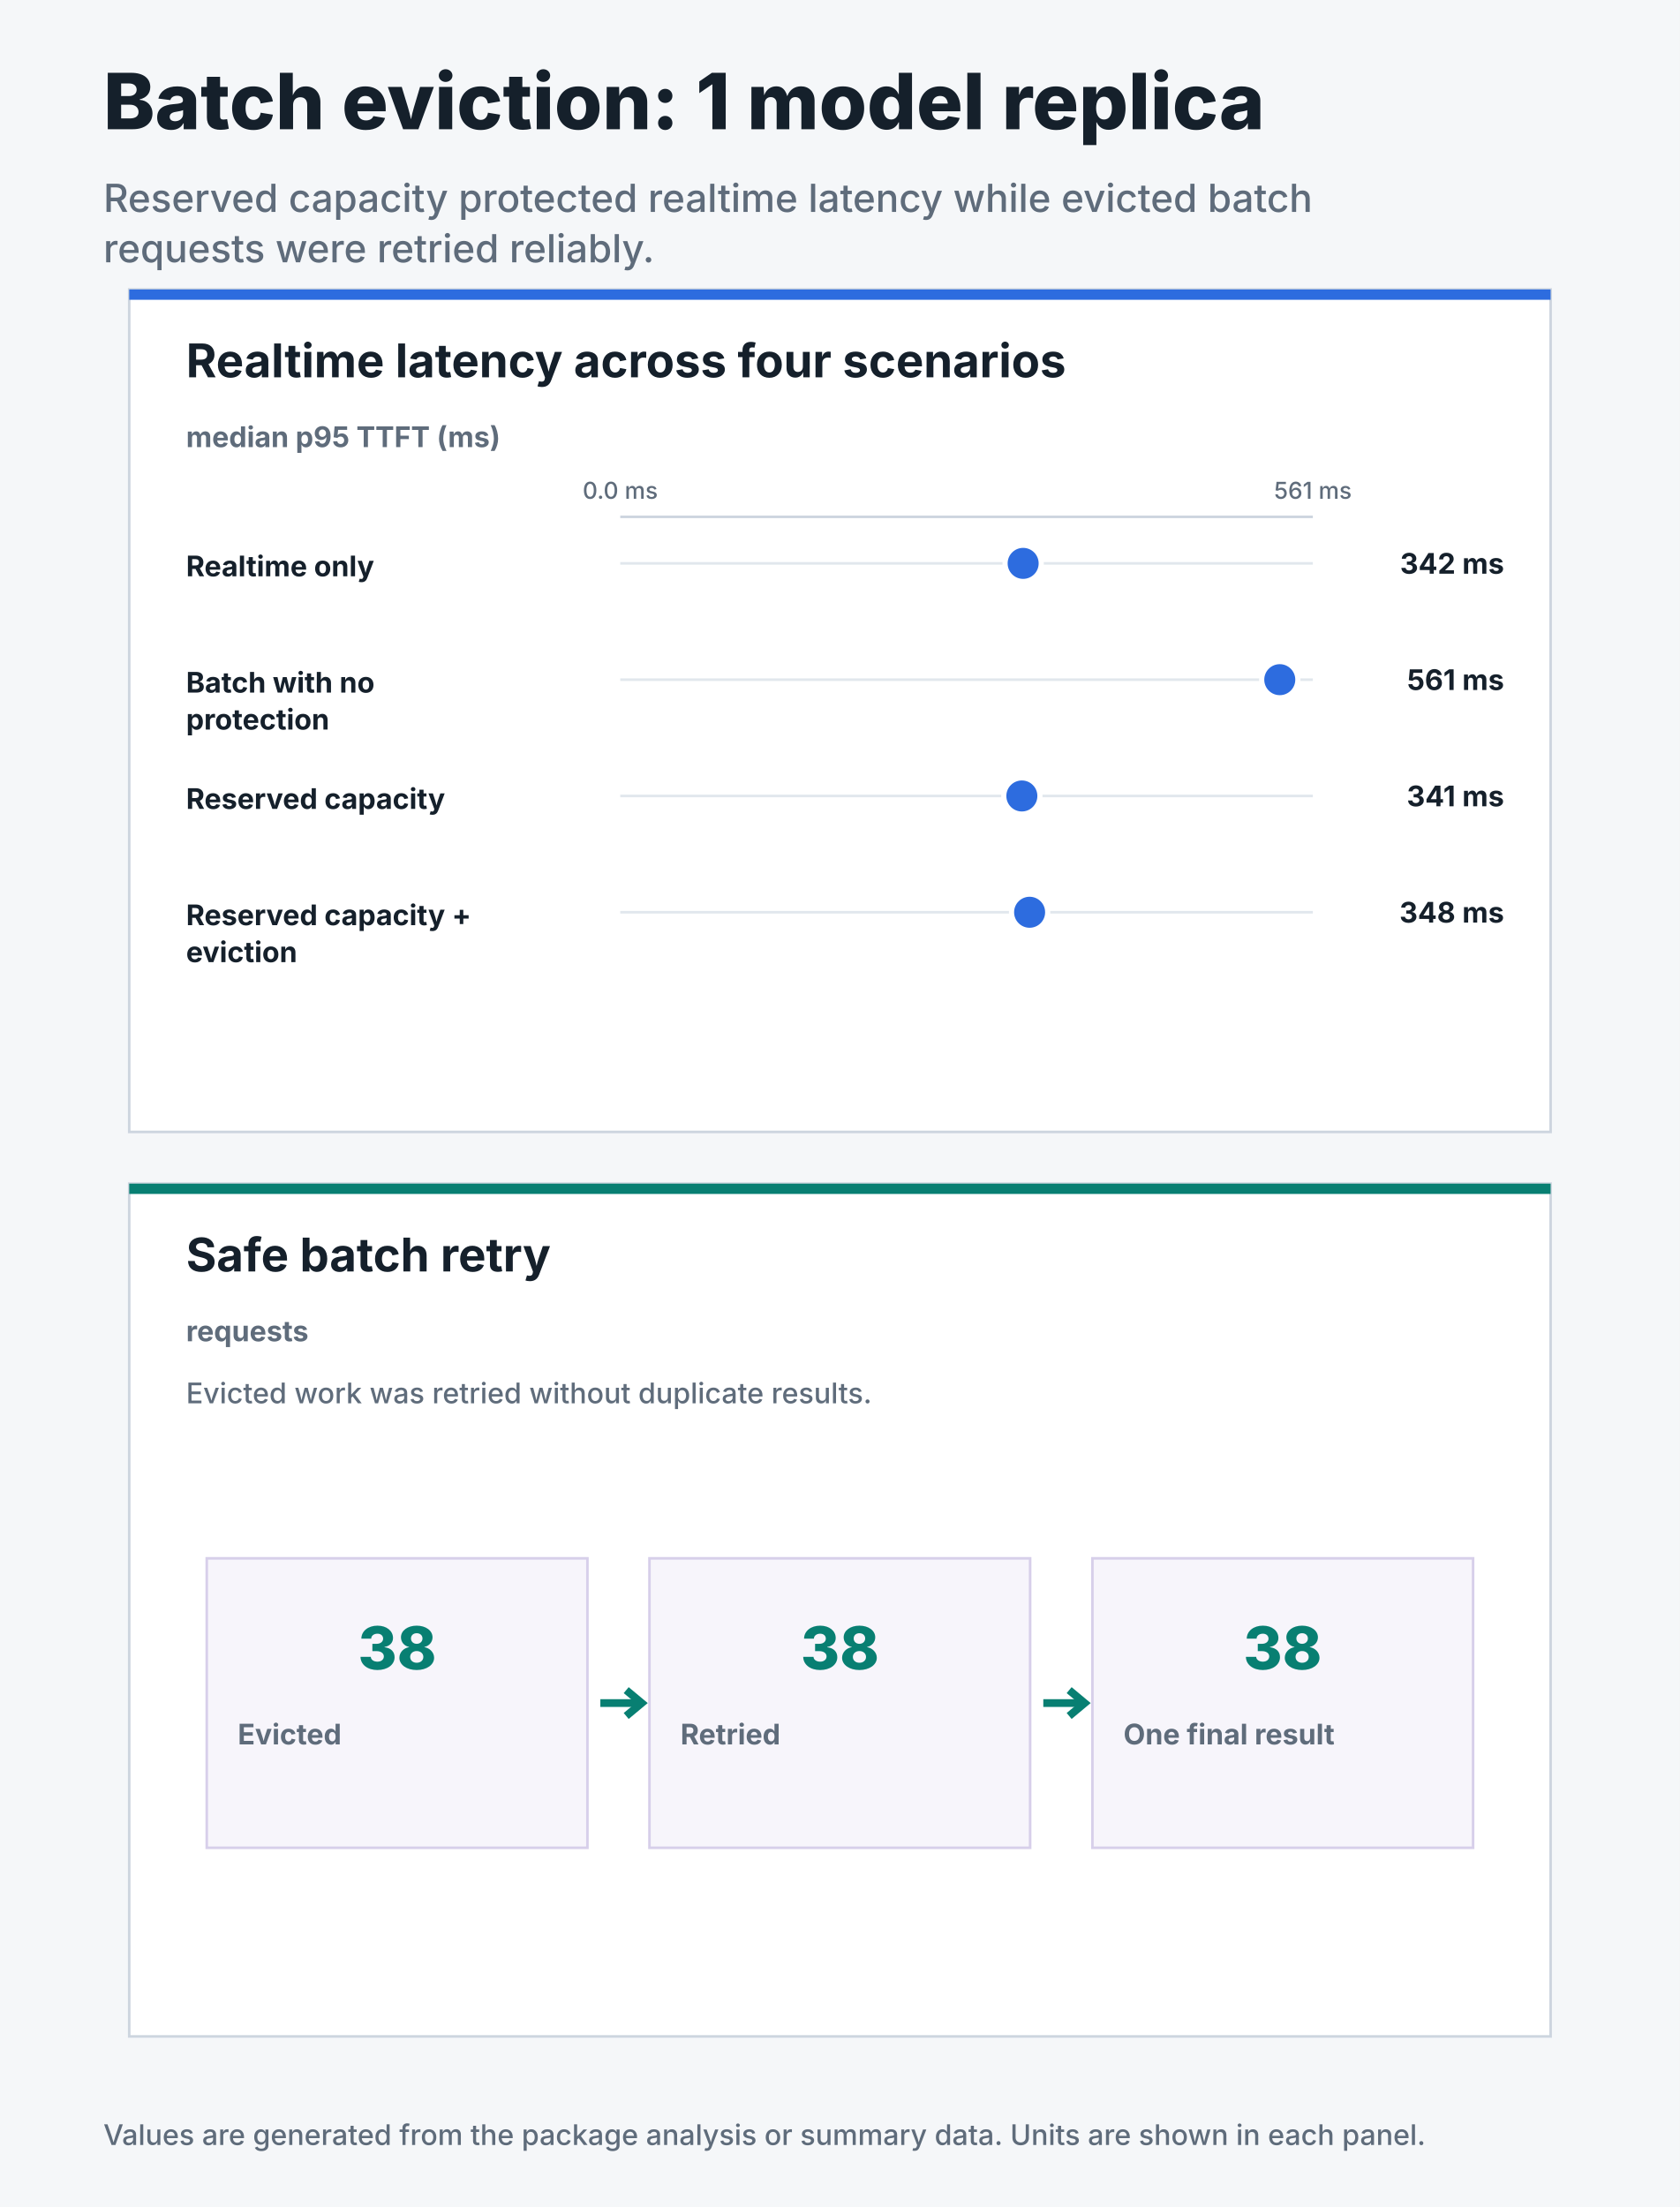
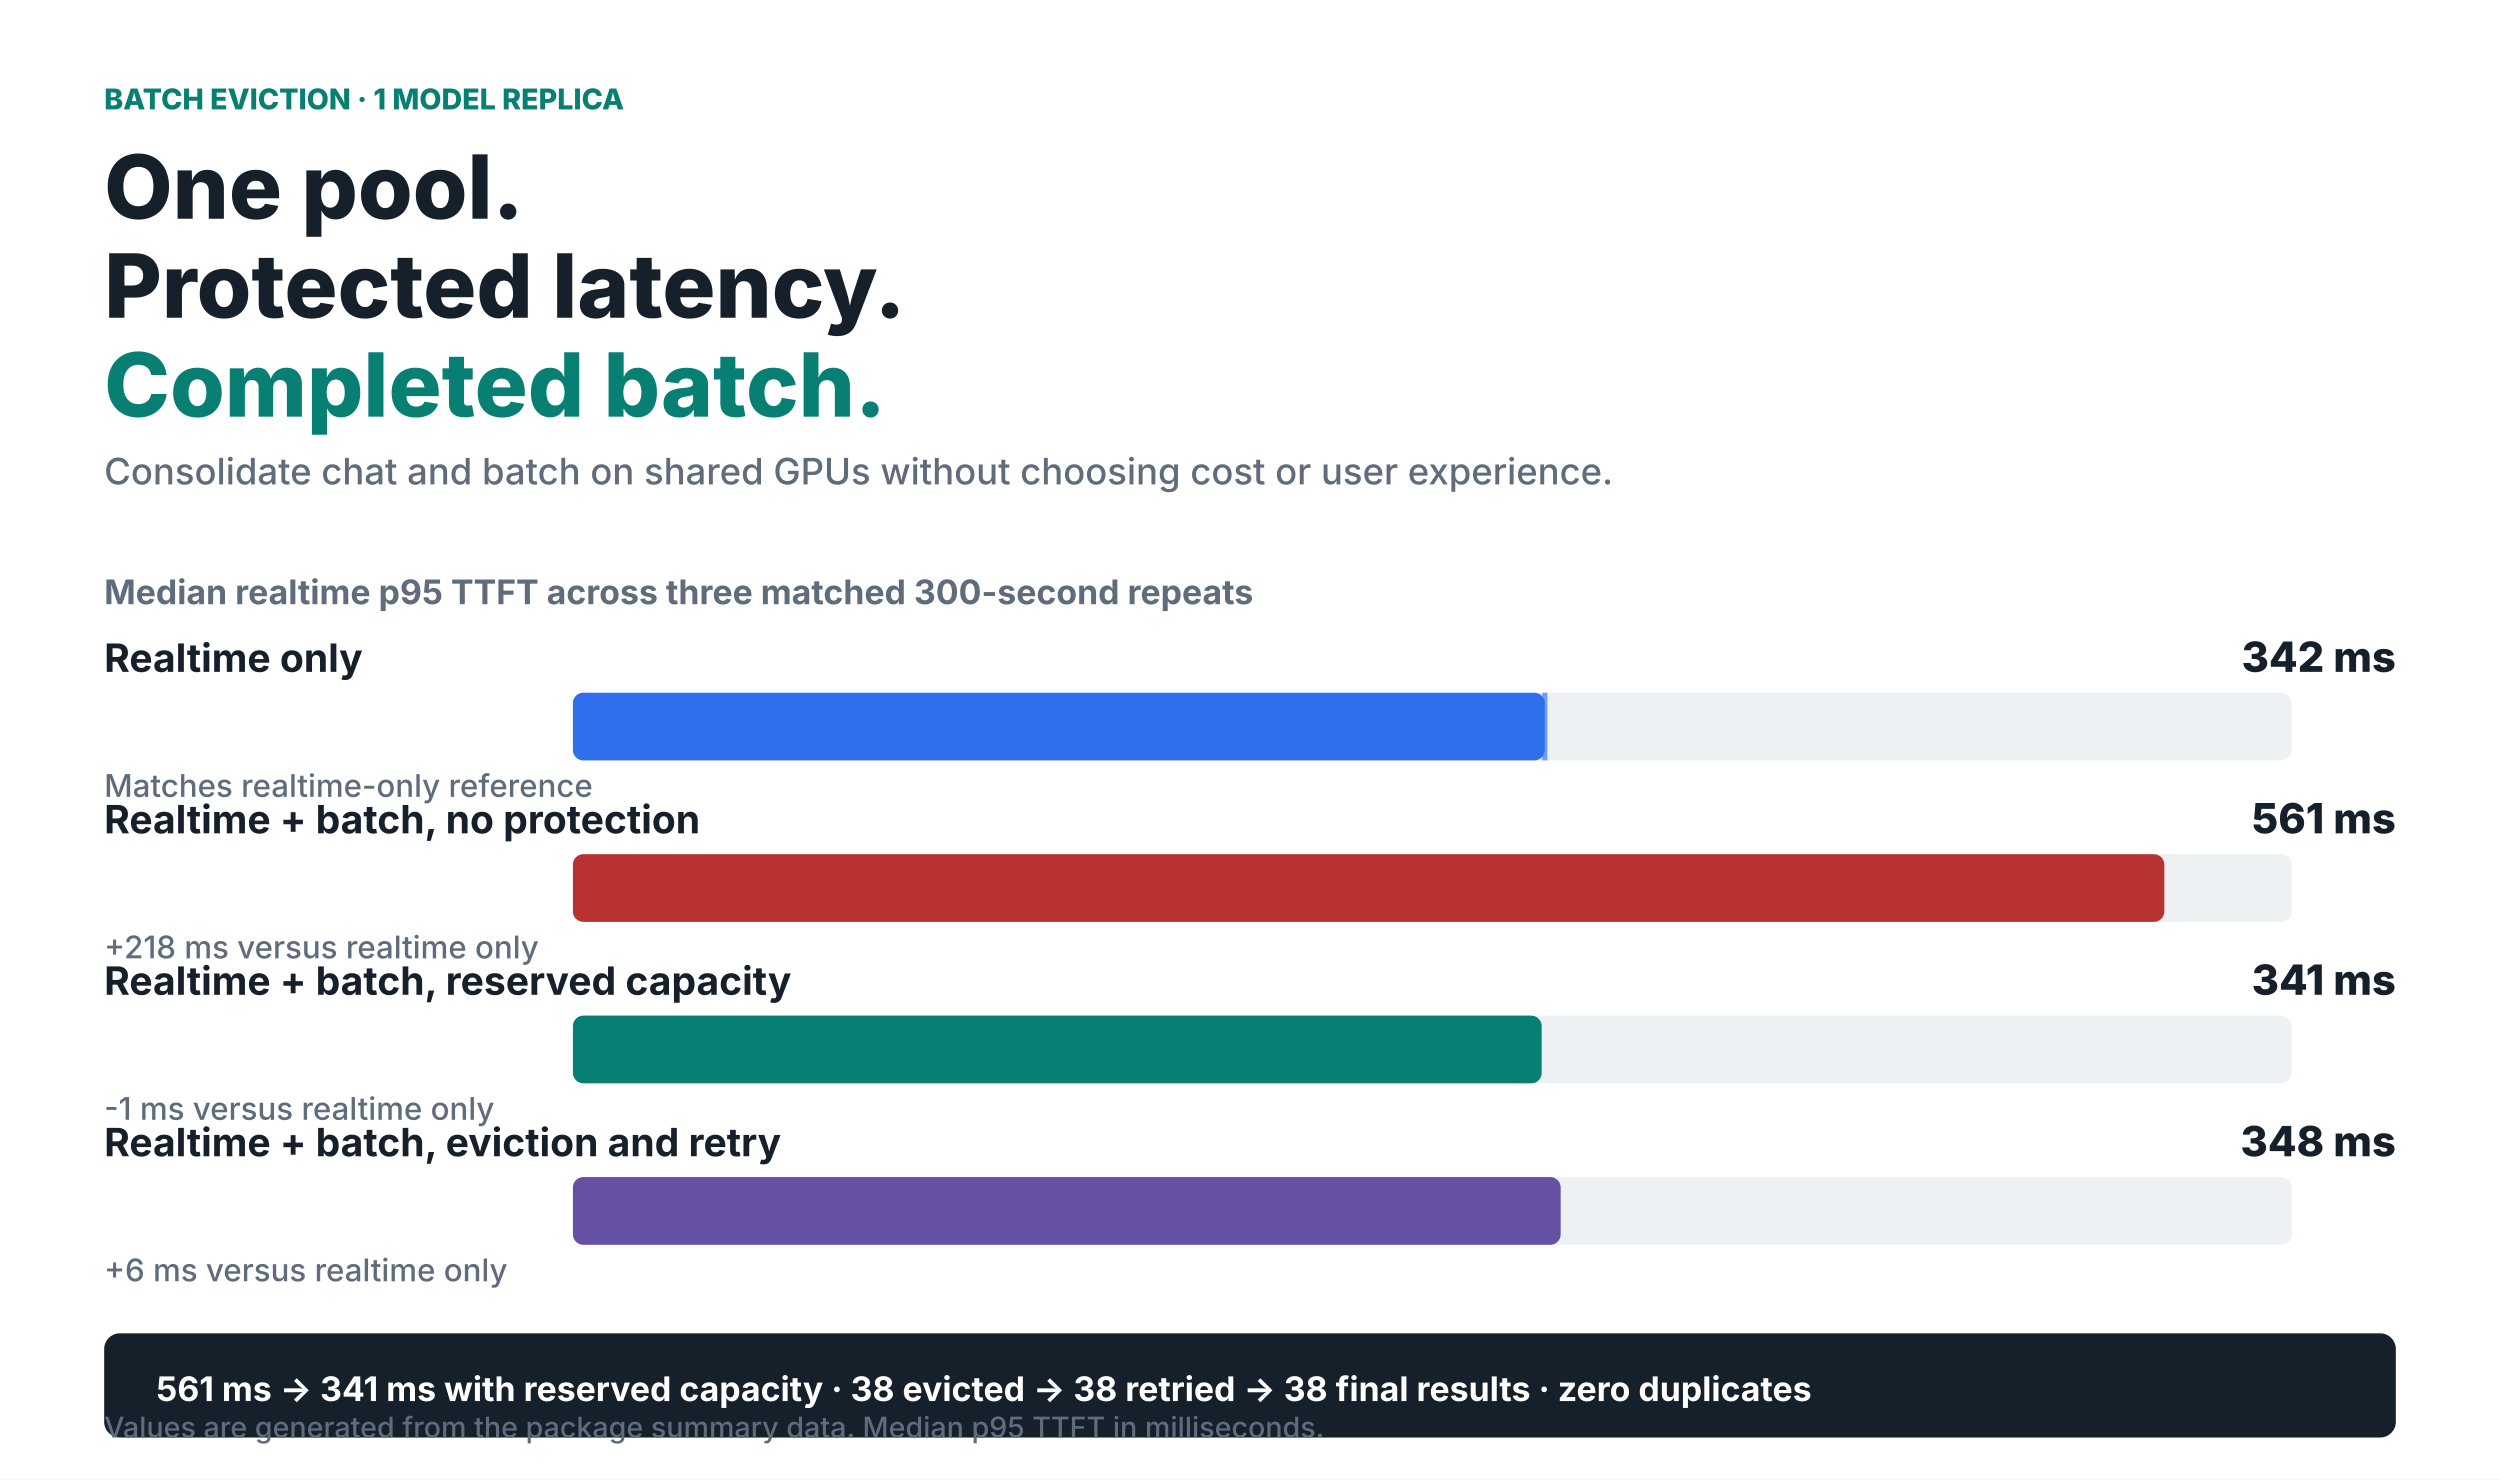
- <svg xmlns="http://www.w3.org/2000/svg" width="650" height="854" viewBox="0 0 650 854" role="img" aria-labelledby="title desc">
-   <style>text{font-family:Inter,Arial,sans-serif;letter-spacing:0}</style>
-   <rect width="650" height="854" fill="#f5f7f9" />
-   <text x="40.0" y="50.0" fill="#15202b" font-size="30" font-weight="800" text-anchor="start">Batch eviction: 1 model replica</text>
-   <text x="40.0" y="82.0" fill="#5f6c7b" font-size="15" font-weight="550">
-     <tspan x="40.0" dy="0.0">Reserved capacity protected realtime latency while evicted batch</tspan>
-     <tspan x="40.0" dy="19.5">requests were retried reliably.</tspan>
+ <svg xmlns="http://www.w3.org/2000/svg" width="960" height="568" viewBox="0 0 960 568" role="img" aria-labelledby="title desc">
+   <style>text{font-family:Inter,ui-sans-serif,-apple-system,BlinkMacSystemFont,Segoe UI,sans-serif;letter-spacing:0}</style>
+   <rect width="960" height="568" fill="#ffffff" />
+   <text x="40.0" y="42.0" fill="#087f73" font-size="11" font-weight="800" text-anchor="start">BATCH EVICTION · 1 MODEL REPLICA</text>
+   <text x="40.0" y="84.0" fill="#15202b" font-size="34" font-weight="800" text-anchor="start">One pool.</text>
+   <text x="40.0" y="122.0" fill="#15202b" font-size="34" font-weight="800" text-anchor="start">Protected latency.</text>
+   <text x="40.0" y="160.0" fill="#087f73" font-size="34" font-weight="800" text-anchor="start">Completed batch.</text>
+   <text x="40.0" y="186.0" fill="#5f6c7b" font-size="14" font-weight="500">
+     <tspan x="40.0" dy="0.0">Consolidate chat and batch on shared GPUs without choosing cost or user experience.</tspan>
  </text>
-   <rect x="50" y="112" width="550" height="326" fill="#ffffff" stroke="#cdd5df" />
-   <rect x="50" y="112" width="550" height="4" fill="#2d6cdf" />
-   <text x="72.0" y="146.0" fill="#15202b" font-size="18" font-weight="750">
-     <tspan x="72.0" dy="0.0">Realtime latency across four scenarios</tspan>
-   </text>
-   <text x="72.0" y="173.0" fill="#5f6c7b" font-size="11" font-weight="650" text-anchor="start">median p95 TTFT (ms)</text>
-   <line x1="240" y1="200" x2="508" y2="200" stroke="#cdd5df" />
-   <text x="240.0" y="193.0" fill="#5f6c7b" font-size="9" font-weight="550" text-anchor="middle">0.0 ms</text>
-   <text x="508.0" y="193.0" fill="#5f6c7b" font-size="9" font-weight="550" text-anchor="middle">561 ms</text>
-   <text x="72.0" y="223.0" fill="#15202b" font-size="11" font-weight="650">
-     <tspan x="72.0" dy="0.0">Realtime only</tspan>
-   </text>
-   <line x1="240" y1="218.0" x2="508" y2="218.0" stroke="#e1e7ed" />
-   <circle cx="395.9" cy="218.0" r="7" fill="#2d6cdf" stroke="#ffffff" stroke-width="2" />
-   <text x="582.0" y="222.0" fill="#15202b" font-size="11" font-weight="750" text-anchor="end">342 ms</text>
-   <text x="72.0" y="268.0" fill="#15202b" font-size="11" font-weight="650">
-     <tspan x="72.0" dy="0.0">Batch with no</tspan>
-     <tspan x="72.0" dy="14.3">protection</tspan>
-   </text>
-   <line x1="240" y1="263.0" x2="508" y2="263.0" stroke="#e1e7ed" />
-   <circle cx="495.2" cy="263.0" r="7" fill="#2d6cdf" stroke="#ffffff" stroke-width="2" />
-   <text x="582.0" y="267.0" fill="#15202b" font-size="11" font-weight="750" text-anchor="end">561 ms</text>
-   <text x="72.0" y="313.0" fill="#15202b" font-size="11" font-weight="650">
-     <tspan x="72.0" dy="0.0">Reserved capacity</tspan>
-   </text>
-   <line x1="240" y1="308.0" x2="508" y2="308.0" stroke="#e1e7ed" />
-   <circle cx="395.4" cy="308.0" r="7" fill="#2d6cdf" stroke="#ffffff" stroke-width="2" />
-   <text x="582.0" y="312.0" fill="#15202b" font-size="11" font-weight="750" text-anchor="end">341 ms</text>
-   <text x="72.0" y="358.0" fill="#15202b" font-size="11" font-weight="650">
-     <tspan x="72.0" dy="0.0">Reserved capacity +</tspan>
-     <tspan x="72.0" dy="14.3">eviction</tspan>
-   </text>
-   <line x1="240" y1="353.0" x2="508" y2="353.0" stroke="#e1e7ed" />
-   <circle cx="398.4" cy="353.0" r="7" fill="#2d6cdf" stroke="#ffffff" stroke-width="2" />
-   <text x="582.0" y="357.0" fill="#15202b" font-size="11" font-weight="750" text-anchor="end">348 ms</text>
-   <rect x="50" y="458" width="550" height="330" fill="#ffffff" stroke="#cdd5df" />
-   <rect x="50" y="458" width="550" height="4" fill="#087f72" />
-   <text x="72.0" y="492.0" fill="#15202b" font-size="18" font-weight="750">
-     <tspan x="72.0" dy="0.0">Safe batch retry</tspan>
-   </text>
-   <text x="72.0" y="519.0" fill="#5f6c7b" font-size="11" font-weight="650" text-anchor="start">requests</text>
-   <text x="72.0" y="543.0" fill="#5f6c7b" font-size="11" font-weight="500">
-     <tspan x="72.0" dy="0.0">Evicted work was retried without duplicate results.</tspan>
-   </text>
-   <rect x="80.0" y="603.0" width="147.3" height="112" fill="#f7f5fb" stroke="#d7cfea" />
-   <text x="153.7" y="646.0" fill="#087f72" font-size="23" font-weight="800" text-anchor="middle">38</text>
-   <text x="92.0" y="675.0" fill="#5f6c7b" font-size="11" font-weight="650">
-     <tspan x="92.0" dy="0.0">Evicted</tspan>
-   </text>
-   <line x1="232.3" y1="659.0" x2="246.3" y2="659.0" stroke="#087f72" stroke-width="3" />
-   <path d="M 242.3 654.0 L 248.3 659.0 L 242.3 664.0" fill="none" stroke="#087f72" stroke-width="3" />
-   <rect x="251.3" y="603.0" width="147.3" height="112" fill="#f7f5fb" stroke="#d7cfea" />
-   <text x="325.0" y="646.0" fill="#087f72" font-size="23" font-weight="800" text-anchor="middle">38</text>
-   <text x="263.3" y="675.0" fill="#5f6c7b" font-size="11" font-weight="650">
-     <tspan x="263.3" dy="0.0">Retried</tspan>
-   </text>
-   <line x1="403.7" y1="659.0" x2="417.7" y2="659.0" stroke="#087f72" stroke-width="3" />
-   <path d="M 413.7 654.0 L 419.7 659.0 L 413.7 664.0" fill="none" stroke="#087f72" stroke-width="3" />
-   <rect x="422.7" y="603.0" width="147.3" height="112" fill="#f7f5fb" stroke="#d7cfea" />
-   <text x="496.3" y="646.0" fill="#087f72" font-size="23" font-weight="800" text-anchor="middle">38</text>
-   <text x="434.7" y="675.0" fill="#5f6c7b" font-size="11" font-weight="650">
-     <tspan x="434.7" dy="0.0">One final result</tspan>
-   </text>
-   <text x="40.0" y="830.0" fill="#5f6c7b" font-size="11" font-weight="500" text-anchor="start">Values are generated from the package analysis or summary data. Units are shown in each panel.</text>
+   <text x="40.0" y="232.0" fill="#5f6c7b" font-size="13" font-weight="650" text-anchor="start">Median realtime p95 TTFT across three matched 300-second repeats</text>
+   <text x="40.0" y="258.0" fill="#15202b" font-size="15" font-weight="750" text-anchor="start">Realtime only</text>
+   <text x="920.0" y="258.0" fill="#15202b" font-size="16" font-weight="800" text-anchor="end">342 ms</text>
+   <rect x="220" y="266" width="660" height="26" rx="4" fill="#eef1f4" />
+   <rect x="220" y="266" width="373.2" height="26" rx="4" fill="#2f6fed" />
+   <line x1="593.2" y1="266" x2="593.2" y2="292" stroke="#2f6fed" stroke-width="2" opacity="0.65" />
+   <text x="40.0" y="306.0" fill="#5f6c7b" font-size="12" font-weight="500" text-anchor="start">Matches realtime-only reference</text>
+   <text x="40.0" y="320.0" fill="#15202b" font-size="15" font-weight="750" text-anchor="start">Realtime + batch, no protection</text>
+   <text x="920.0" y="320.0" fill="#15202b" font-size="16" font-weight="800" text-anchor="end">561 ms</text>
+   <rect x="220" y="328" width="660" height="26" rx="4" fill="#eef1f4" />
+   <rect x="220" y="328" width="611.1" height="26" rx="4" fill="#b83232" />
+   <text x="40.0" y="368.0" fill="#5f6c7b" font-size="12" font-weight="500" text-anchor="start">+218 ms versus realtime only</text>
+   <text x="40.0" y="382.0" fill="#15202b" font-size="15" font-weight="750" text-anchor="start">Realtime + batch, reserved capacity</text>
+   <text x="920.0" y="382.0" fill="#15202b" font-size="16" font-weight="800" text-anchor="end">341 ms</text>
+   <rect x="220" y="390" width="660" height="26" rx="4" fill="#eef1f4" />
+   <rect x="220" y="390" width="372.0" height="26" rx="4" fill="#087f73" />
+   <text x="40.0" y="430.0" fill="#5f6c7b" font-size="12" font-weight="500" text-anchor="start">-1 ms versus realtime only</text>
+   <text x="40.0" y="444.0" fill="#15202b" font-size="15" font-weight="750" text-anchor="start">Realtime + batch, eviction and retry</text>
+   <text x="920.0" y="444.0" fill="#15202b" font-size="16" font-weight="800" text-anchor="end">348 ms</text>
+   <rect x="220" y="452" width="660" height="26" rx="4" fill="#eef1f4" />
+   <rect x="220" y="452" width="379.3" height="26" rx="4" fill="#6650a4" />
+   <text x="40.0" y="492.0" fill="#5f6c7b" font-size="12" font-weight="500" text-anchor="start">+6 ms versus realtime only</text>
+   <rect x="40" y="512" width="880" height="40" rx="6" fill="#15202b" />
+   <text x="60.0" y="538.0" fill="#ffffff" font-size="13" font-weight="700" text-anchor="start">561 ms → 341 ms with reserved capacity · 38 evicted → 38 retried → 38 final results · zero duplicates</text>
+   <text x="40.0" y="552.0" fill="#5f6c7b" font-size="11" font-weight="500" text-anchor="start">Values are generated from the package summary data. Median p95 TTFT in milliseconds.</text>
</svg>
